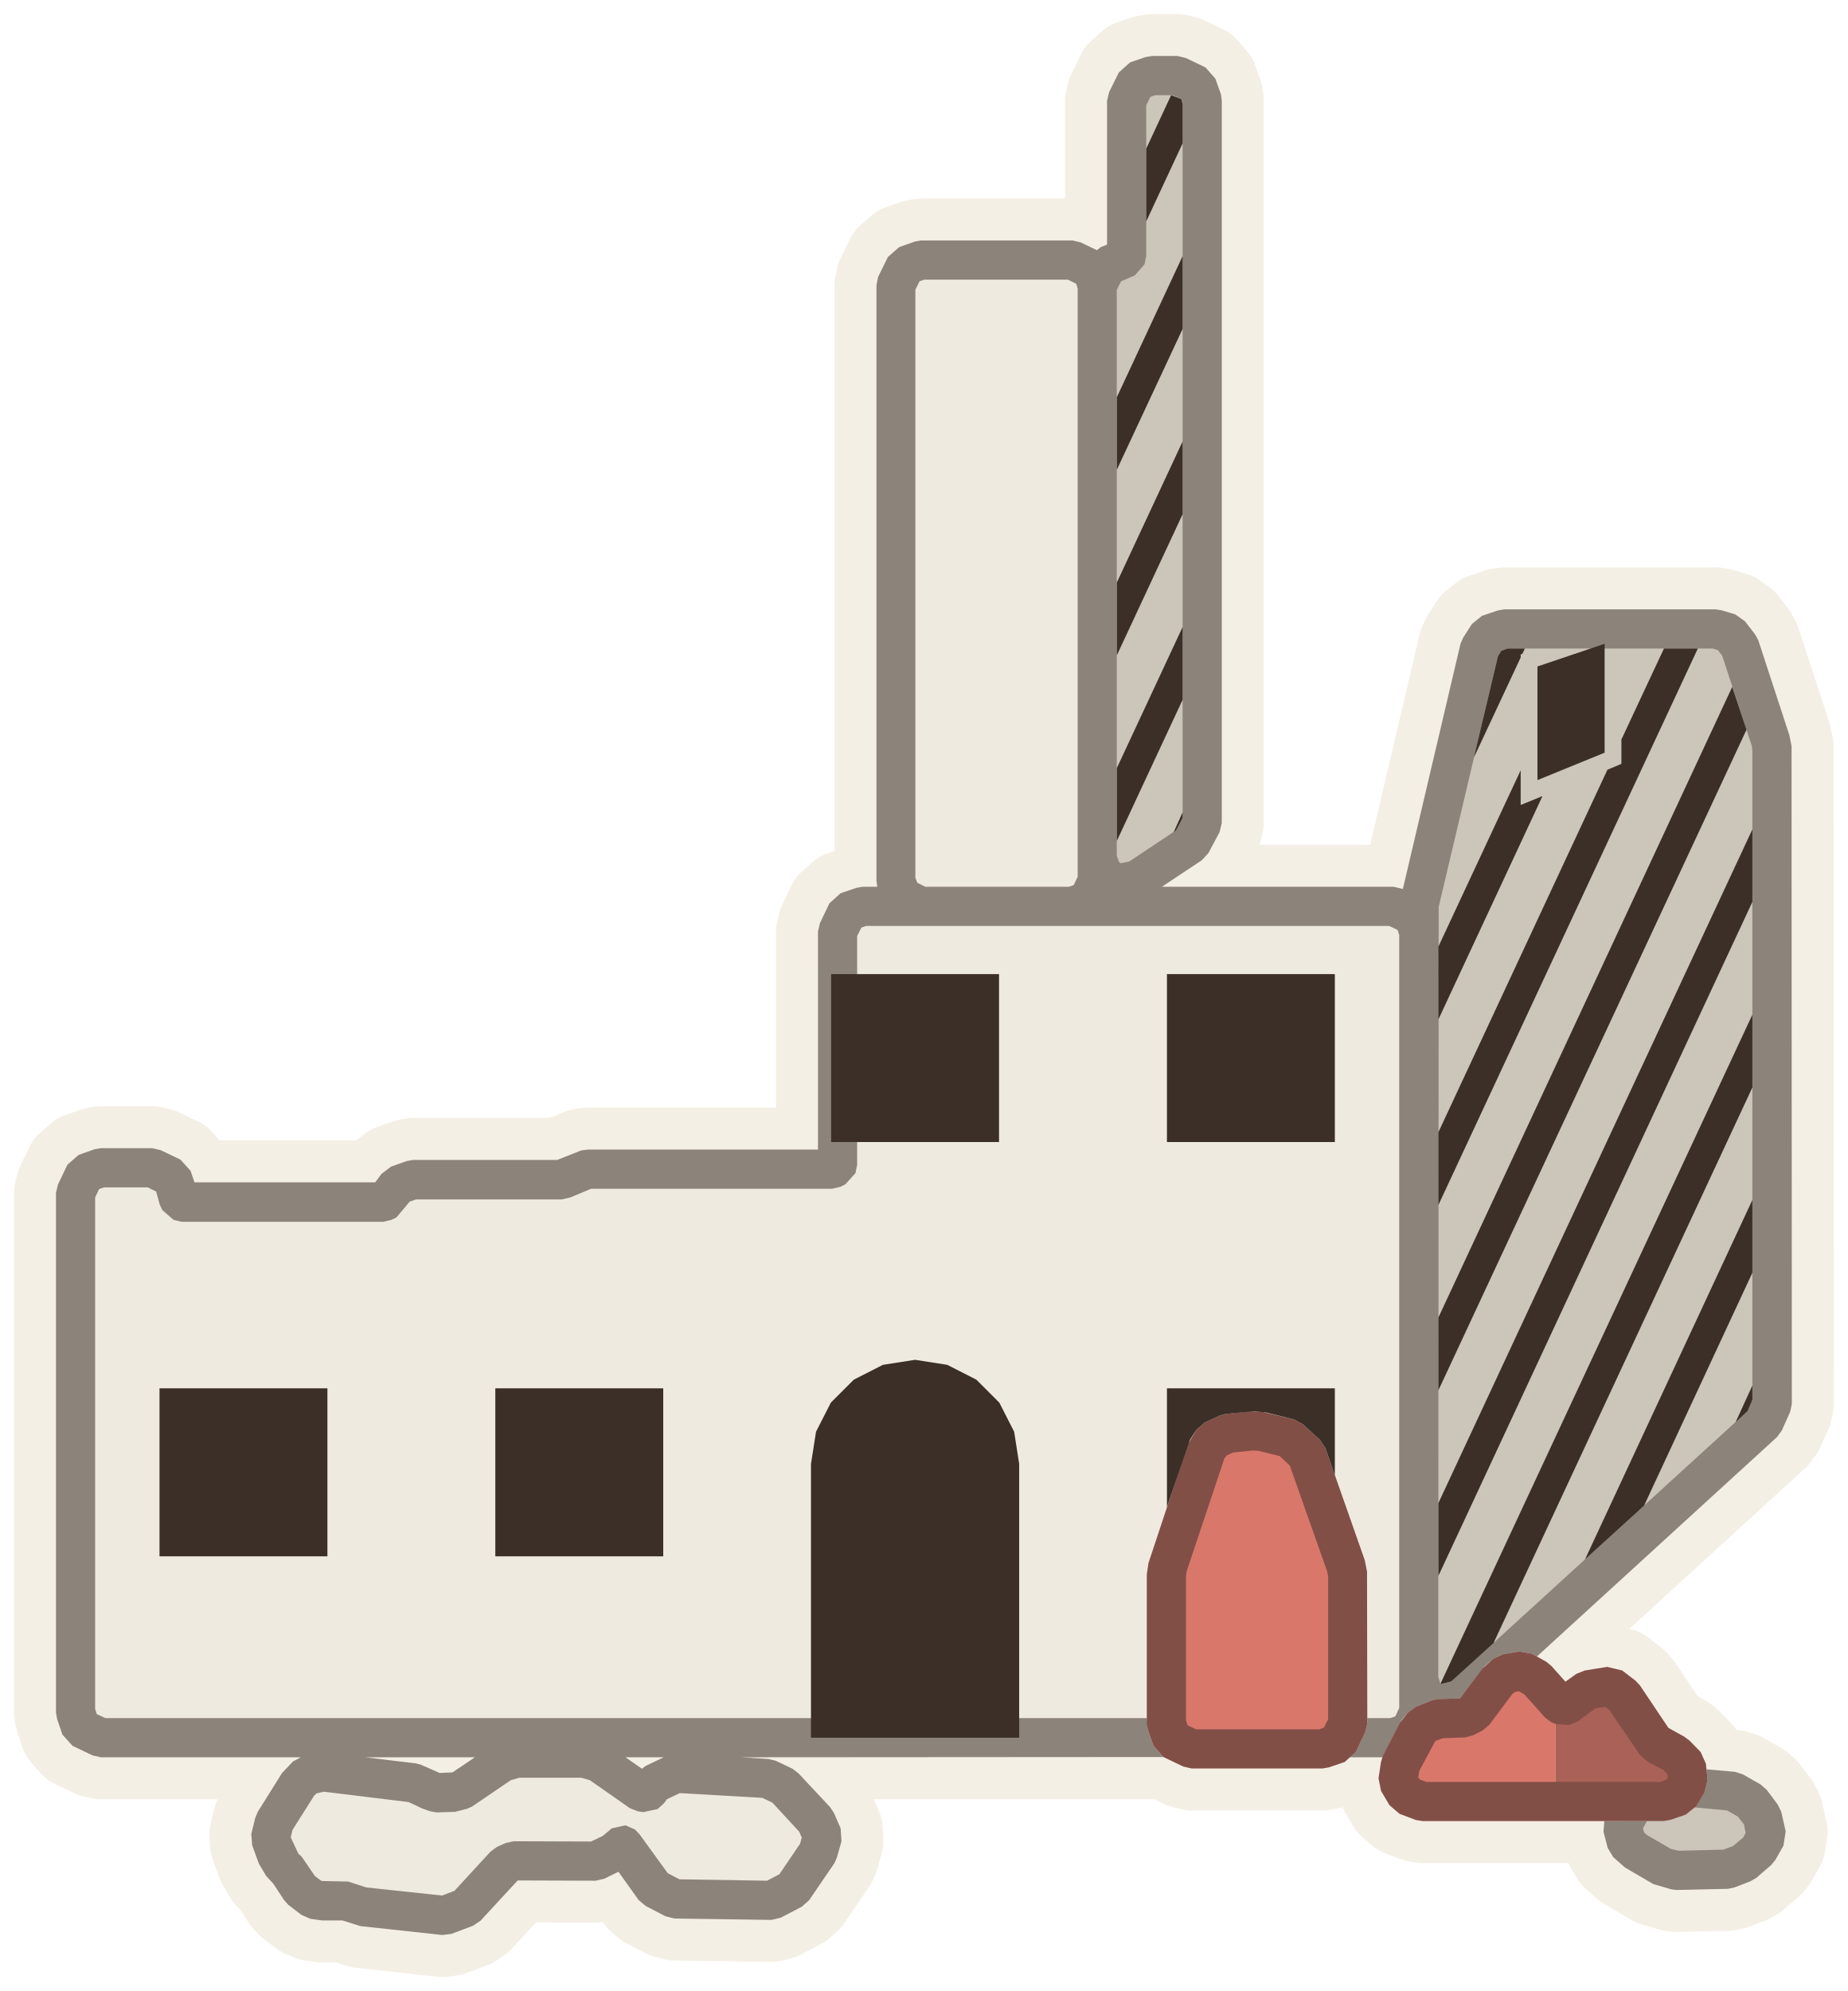
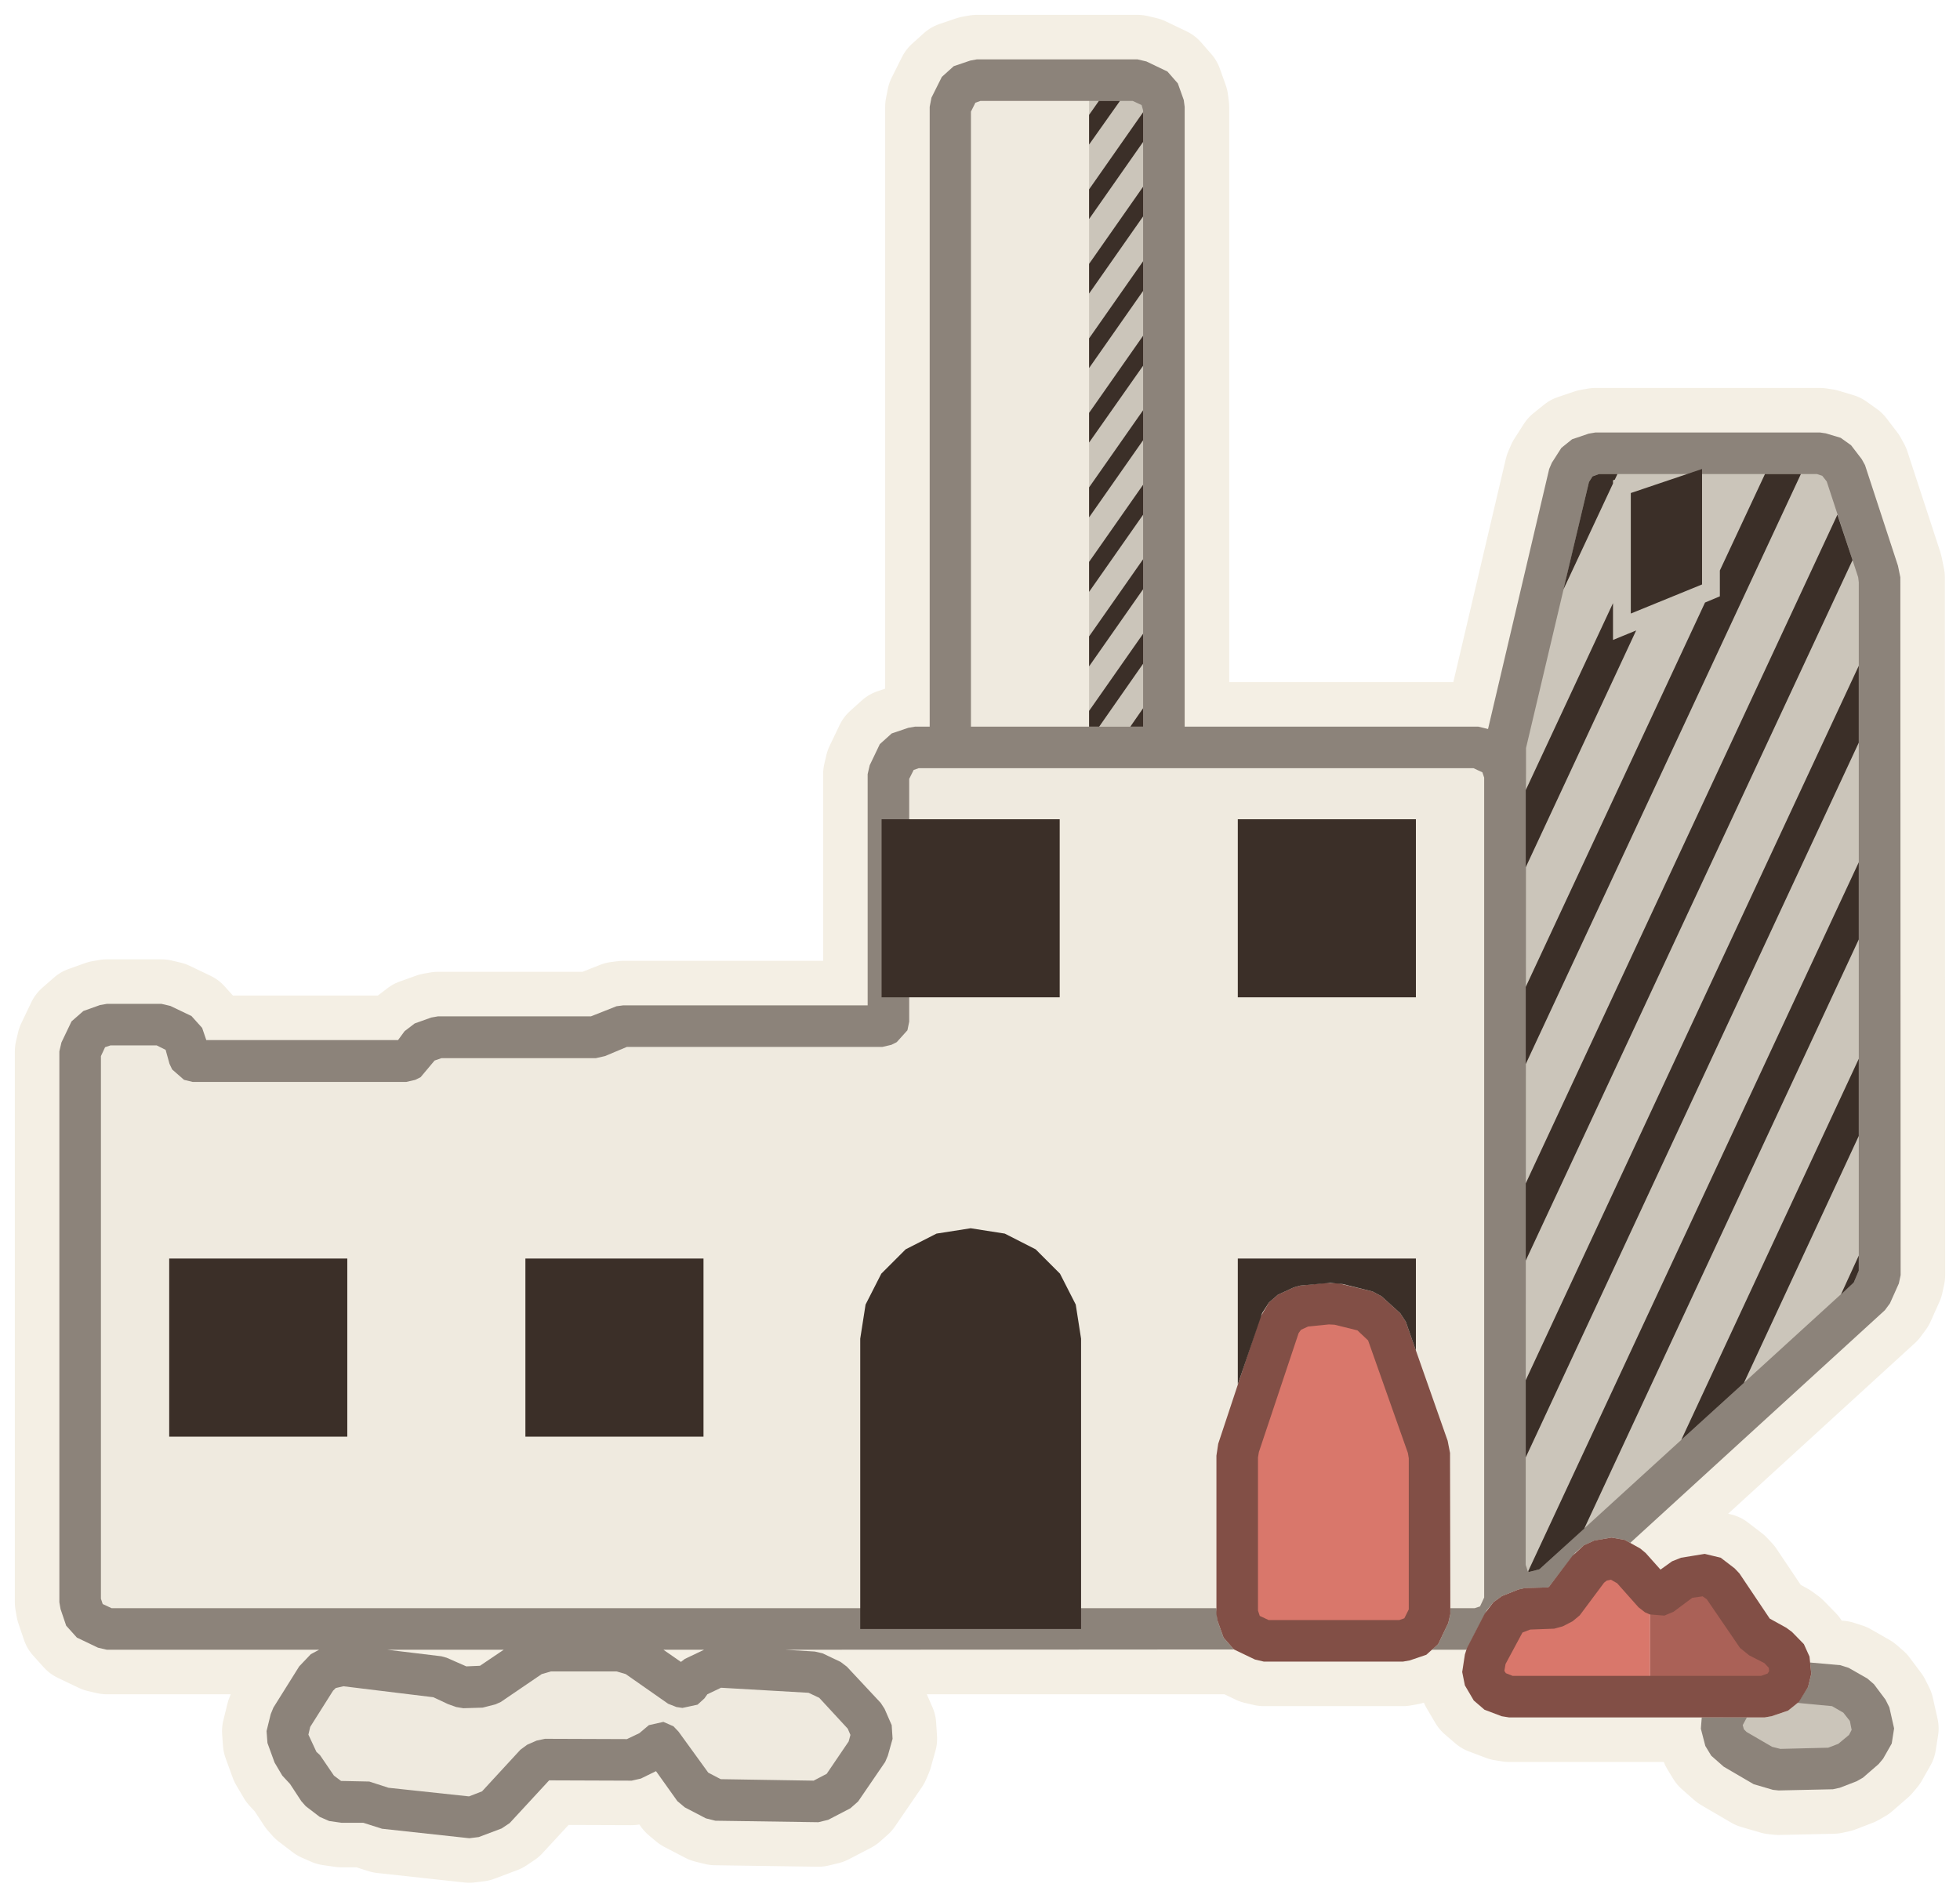
- <svg xmlns="http://www.w3.org/2000/svg" viewBox="-26.7 -62.08 66.03 71.13" data-palette="wall:#EFEADF;roof:#D9776B;wood:#C9A97C;earth:#94744F;water:#8FB0B8;flag:#4A3B32;ink:#3B2F28;halo:#F4EFE4">
-   <path data-role="sil" fill="#F4EFE4" stroke="#F4EFE4" stroke-width="3" stroke-linejoin="round" d="M-10.57 7.01L-9.8 6.72L-9.53 6.54L-8.2 5.1L-5.42 5.11L-5.11 5.04L-4.6 4.79L-3.88 5.8L-3.63 6.01L-2.92 6.38L-2.6 6.46L0.87 6.51L1.2 6.43L1.95 6.04L2.21 5.81L3.12 4.48L3.21 4.27L3.37 3.7L3.34 3.24L3.1 2.69L2.97 2.49L1.83 1.27L1.62 1.11L1.01 0.82L0.75 0.76L-0.24 0.7L14.89 0.7L15.58 1.03L15.88 1.1L20.56 1.1L20.79 1.06L21.35 0.87L21.53 0.7L22.7 0.7L22.65 0.86L22.56 1.45L22.65 1.9L22.95 2.41L23.31 2.72L23.89 2.94L24.14 2.98L30.63 2.98L30.6 3.36L30.75 3.94L30.95 4.27L31.37 4.64L32.38 5.23L33.03 5.42L33.22 5.44L35.05 5.4L35.28 5.35L35.85 5.13L36.06 5.01L36.59 4.55L36.74 4.37L37.03 3.86L37.11 3.35L36.95 2.64L36.82 2.38L36.43 1.86L36.21 1.67L35.58 1.31L35.3 1.22L34.28 1.13L34.26 0.93L34.07 0.51L33.67 0.1L33.48 -0.04L32.92 -0.35L31.9 -1.87L31.74 -2.04L31.27 -2.4L30.73 -2.53L29.93 -2.4L29.63 -2.28L29.24 -2L28.74 -2.56L28.56 -2.71L28.22 -2.9L36.8 -10.74L36.97 -10.97L37.27 -11.64L37.33 -11.92L37.32 -35.43L37.24 -35.82L36.13 -39.21L36.02 -39.41L35.66 -39.88L35.31 -40.13L34.81 -40.28L34.61 -40.31L27.05 -40.31L26.82 -40.27L26.26 -40.08L25.9 -39.79L25.58 -39.29L25.49 -39.08L23.43 -30.32L23.1 -30.4L14.82 -30.4L16.25 -31.35L16.48 -31.6L16.88 -32.35L16.96 -32.68L16.96 -58.48L16.93 -58.71L16.73 -59.27L16.38 -59.67L15.67 -60.01L15.37 -60.08L14.46 -60.08L14.23 -60.04L13.68 -59.85L13.28 -59.49L12.93 -58.78L12.86 -58.48L12.86 -53.34L12.63 -53.25L12.5 -53.14L11.92 -53.42L11.62 -53.49L6.21 -53.49L5.99 -53.45L5.43 -53.25L5.03 -52.9L4.68 -52.19L4.62 -51.89L4.62 -30.6L4.65 -30.4L4.13 -30.4L3.9 -30.36L3.34 -30.17L2.94 -29.81L2.6 -29.1L2.53 -28.8L2.53 -21.01L-5.7 -21.01L-5.93 -20.98L-6.79 -20.64L-11.94 -20.64L-12.17 -20.6L-12.73 -20.4L-13.07 -20.14L-13.29 -19.84L-19.75 -19.84L-19.89 -20.25L-20.25 -20.65L-20.96 -20.99L-21.26 -21.06L-23.1 -21.06L-23.33 -21.02L-23.89 -20.82L-24.29 -20.47L-24.63 -19.76L-24.7 -19.46L-24.7 -0.9L-24.66 -0.67L-24.47 -0.11L-24.11 0.29L-23.4 0.63L-23.1 0.7L-15.95 0.7L-16.23 0.85L-16.62 1.26L-17.49 2.65L-17.58 2.87L-17.72 3.44L-17.69 3.84L-17.45 4.5L-17.19 4.94L-16.93 5.22L-16.55 5.8L-16.4 5.97L-15.93 6.33L-15.61 6.47L-15.19 6.53L-14.46 6.53L-13.83 6.73L-10.89 7.05ZM-10.99 1.26L-11.65 0.97L-11.83 0.92L-13.65 0.7L-9.73 0.7L-10.57 1.25ZM-4.35 0.7L-2.98 0.7L-3.63 1.01L-3.76 1.11Z" />
-   <path data-role="wall" fill="#EFEADF" d="M12.52 -30.6L12.52 -51.89L12.32 -52.45L11.62 -52.79L6.21 -52.79L5.66 -52.59L5.32 -51.89L5.32 -30.6L5.38 -30.4L12.42 -30.4ZM14.32 -0.27L14.28 -0.5L14.29 -5.96L14.37 -6.35L15.82 -10.64L16.05 -11L16.35 -11.26L16.89 -11.51L17.11 -11.57L18.11 -11.66L18.54 -11.62L19.54 -11.37L19.84 -11.21L20.47 -10.64L20.66 -10.35L22.1 -6.22L22.16 -5.81L22.16 -0.5L22.09 -0.2L21.99 0L23.05 0L23.39 -0.63L23.61 -0.9L23.9 -1.11L24 -1.15L24 -28.8L23.81 -29.36L23.1 -29.7L4.13 -29.7L3.57 -29.51L3.23 -28.8L3.23 -20.46L3.21 -20.4L3.03 -20.31L-5.7 -20.31L-6.27 -20.11L-6.63 -19.93L-11.94 -19.93L-12.5 -19.74L-12.79 -19.33L-12.83 -19.22L-13.01 -19.14L-20.21 -19.14L-20.27 -19.16L-20.36 -19.34L-20.36 -19.46L-20.55 -20.02L-21.26 -20.36L-23.1 -20.36L-23.66 -20.16L-24 -19.46L-24 -0.9L-23.81 -0.34L-23.1 0L14.41 0ZM-10.05 6.07L-8.66 4.54L-8.34 4.4L-5.42 4.41L-4.71 4.07L-4.57 3.89L-4.46 3.83L-3.31 5.39L-2.59 5.76L0.88 5.81L1.63 5.42L2.54 4.09L2.69 3.52L2.46 2.97L1.32 1.74L0.71 1.46L-2.55 1.27L-3.33 1.64L-3.54 1.93L-3.6 1.97L-3.79 1.94L-5.31 0.89L-5.82 0.73L-8.25 0.73L-8.75 0.88L-10.22 1.88L-10.46 1.95L-11.1 1.97L-11.38 1.87L-11.46 1.81L-11.92 1.61L-15.16 1.22L-15.74 1.35L-16.03 1.64L-16.9 3.02L-17.03 3.6L-16.85 4.14L-16.59 4.59L-16.39 4.76L-15.97 5.42L-15.5 5.78L-15.2 5.83L-14.43 5.82L-13.76 6.04L-10.81 6.36Z" />
-   <path data-role="wall-shade" fill="#cbc5ba" d="M13.91 -30.63L15.86 -31.93L16.27 -32.68L16.27 -58.48L16.07 -59.04L15.37 -59.38L14.46 -59.38L13.9 -59.19L13.56 -58.48L13.56 -52.94L13.54 -52.87L12.99 -52.64L13.18 -52.12L13.21 -51.89L13.21 -30.51ZM25.45 -1.4L25.49 -1.43L26.37 -2.57L26.66 -2.82L27.01 -2.98L27.33 -3.04L36.33 -11.25L36.63 -11.92L36.63 -35.32L36.58 -35.6L35.46 -38.99L35.1 -39.46L34.61 -39.61L27.05 -39.61L26.49 -39.41L26.17 -38.92L24.07 -30.01L24.47 -29.59L24.66 -29.03L24.7 -28.8L24.7 -1.38ZM35.03 4.7L35.6 4.48L36.13 4.02L36.43 3.51L36.26 2.8L35.87 2.28L35.24 1.92L34.25 1.83L34.21 1.96L33.9 2.46L33.54 2.75L32.98 2.94L32.75 2.98L31.36 2.98L31.27 3.19L31.42 3.76L31.72 4.04L32.73 4.62L33.2 4.74Z" />
+ <svg xmlns="http://www.w3.org/2000/svg" viewBox="-26.7 -54.88 66.03 63.94" data-palette="wall:#EFEADF;roof:#D9776B;wood:#C9A97C;earth:#94744F;water:#8FB0B8;flag:#4A3B32;ink:#3B2F28;halo:#F4EFE4">
+   <path data-role="sil" fill="#F4EFE4" stroke="#F4EFE4" stroke-width="3" stroke-linejoin="round" d="M-10.57 7.01L-9.8 6.72L-9.53 6.54L-8.2 5.1L-5.42 5.11L-5.11 5.04L-4.6 4.79L-3.88 5.8L-3.63 6.01L-2.92 6.38L-2.6 6.46L0.87 6.51L1.2 6.43L1.95 6.04L2.21 5.81L3.12 4.48L3.21 4.27L3.37 3.7L3.34 3.24L3.1 2.69L2.97 2.49L1.83 1.27L1.62 1.11L1.01 0.82L0.75 0.76L-0.24 0.7L14.89 0.7L15.58 1.03L15.88 1.1L20.56 1.1L20.79 1.06L21.35 0.87L21.53 0.7L22.7 0.7L22.65 0.86L22.56 1.45L22.65 1.9L22.95 2.41L23.31 2.72L23.89 2.94L24.14 2.98L30.63 2.98L30.6 3.36L30.75 3.94L30.95 4.27L31.37 4.64L32.38 5.23L33.03 5.42L33.22 5.44L35.05 5.4L35.28 5.35L35.85 5.13L36.06 5.01L36.59 4.55L36.74 4.37L37.03 3.86L37.11 3.35L36.95 2.64L36.82 2.38L36.43 1.86L36.21 1.67L35.58 1.31L35.3 1.22L34.28 1.13L34.26 0.93L34.07 0.51L33.67 0.1L33.48 -0.04L32.92 -0.35L31.9 -1.87L31.74 -2.04L31.27 -2.4L30.73 -2.53L29.93 -2.4L29.63 -2.28L29.24 -2L28.74 -2.56L28.56 -2.71L28.22 -2.9L36.8 -10.74L36.97 -10.97L37.27 -11.64L37.33 -11.92L37.32 -35.43L37.24 -35.82L36.13 -39.21L36.02 -39.41L35.66 -39.88L35.31 -40.13L34.81 -40.28L34.61 -40.31L27.05 -40.31L26.82 -40.27L26.26 -40.08L25.9 -39.79L25.58 -39.29L25.49 -39.08L23.43 -30.32L23.1 -30.4L13.21 -30.4L13.21 -51.28L13.18 -51.51L12.98 -52.07L12.63 -52.47L11.92 -52.81L11.62 -52.88L6.21 -52.88L5.99 -52.84L5.43 -52.65L5.03 -52.29L4.68 -51.59L4.62 -51.28L4.62 -30.4L4.13 -30.4L3.9 -30.36L3.34 -30.17L2.94 -29.81L2.6 -29.1L2.53 -28.8L2.53 -21.01L-5.7 -21.01L-5.93 -20.98L-6.79 -20.64L-11.94 -20.64L-12.17 -20.6L-12.73 -20.4L-13.07 -20.14L-13.29 -19.84L-19.75 -19.84L-19.89 -20.25L-20.25 -20.65L-20.96 -20.99L-21.26 -21.06L-23.1 -21.06L-23.33 -21.02L-23.89 -20.82L-24.29 -20.47L-24.63 -19.76L-24.7 -19.46L-24.7 -0.9L-24.66 -0.67L-24.47 -0.11L-24.11 0.29L-23.4 0.63L-23.1 0.7L-15.95 0.7L-16.23 0.85L-16.62 1.26L-17.49 2.65L-17.58 2.87L-17.72 3.44L-17.69 3.84L-17.45 4.5L-17.19 4.94L-16.93 5.22L-16.55 5.8L-16.4 5.97L-15.93 6.33L-15.61 6.47L-15.19 6.53L-14.46 6.53L-13.83 6.73L-10.89 7.05ZM-10.99 1.26L-11.65 0.97L-11.83 0.92L-13.65 0.7L-9.73 0.7L-10.57 1.25ZM-4.35 0.7L-2.98 0.7L-3.63 1.01L-3.76 1.11Z" />
+   <path data-role="wall" fill="#EFEADF" d="M9.99 -52.18L6.21 -52.18L5.66 -51.99L5.32 -51.28L5.32 -30.4L9.99 -30.4ZM14.32 -0.27L14.28 -0.5L14.29 -5.96L14.37 -6.35L15.82 -10.64L16.05 -11L16.35 -11.26L16.89 -11.51L17.11 -11.57L18.11 -11.66L18.54 -11.62L19.54 -11.37L19.84 -11.21L20.47 -10.64L20.66 -10.35L22.1 -6.22L22.16 -5.81L22.16 -0.5L22.09 -0.2L21.99 0L23.05 0L23.39 -0.63L23.61 -0.9L23.9 -1.11L24 -1.15L24 -28.8L23.81 -29.36L23.1 -29.7L4.13 -29.7L3.57 -29.51L3.23 -28.8L3.23 -20.46L3.21 -20.4L3.03 -20.31L-5.7 -20.31L-6.27 -20.11L-6.63 -19.93L-11.94 -19.93L-12.5 -19.74L-12.79 -19.33L-12.83 -19.22L-13.01 -19.14L-20.21 -19.14L-20.27 -19.16L-20.36 -19.34L-20.36 -19.46L-20.55 -20.02L-21.26 -20.36L-23.1 -20.36L-23.66 -20.16L-24 -19.46L-24 -0.9L-23.81 -0.34L-23.1 0L14.41 0ZM-10.05 6.07L-8.66 4.54L-8.34 4.4L-5.42 4.41L-4.71 4.07L-4.57 3.89L-4.46 3.83L-3.31 5.39L-2.59 5.76L0.88 5.81L1.63 5.42L2.54 4.09L2.69 3.52L2.46 2.97L1.32 1.74L0.71 1.46L-2.55 1.27L-3.33 1.64L-3.54 1.93L-3.6 1.97L-3.79 1.94L-5.31 0.89L-5.82 0.73L-8.25 0.73L-8.75 0.88L-10.22 1.88L-10.46 1.95L-11.1 1.97L-11.38 1.87L-11.46 1.81L-11.92 1.61L-15.16 1.22L-15.74 1.35L-16.03 1.64L-16.9 3.02L-17.03 3.6L-16.85 4.14L-16.59 4.59L-16.39 4.76L-15.97 5.42L-15.5 5.78L-15.2 5.83L-14.43 5.82L-13.76 6.04L-10.81 6.36Z" />
+   <path data-role="wall-shade" fill="#cbc5ba" d="M12.52 -51.28L12.32 -51.84L11.62 -52.18L9.99 -52.18L9.99 -30.4L12.52 -30.4ZM25.45 -1.4L25.49 -1.43L26.37 -2.57L26.66 -2.82L27.01 -2.98L27.33 -3.04L36.33 -11.25L36.63 -11.92L36.63 -35.32L36.58 -35.6L35.46 -38.99L35.1 -39.46L34.61 -39.61L27.05 -39.61L26.49 -39.41L26.17 -38.92L24.07 -30.01L24.47 -29.59L24.66 -29.03L24.7 -28.8L24.7 -1.38ZM35.03 4.7L35.6 4.48L36.13 4.02L36.43 3.51L36.26 2.8L35.87 2.28L35.24 1.92L34.25 1.83L34.21 1.96L33.9 2.46L33.54 2.75L32.98 2.94L32.75 2.98L31.36 2.98L31.27 3.19L31.42 3.76L31.72 4.04L32.73 4.62L33.2 4.74Z" />
  <path data-role="roof" fill="#D9776B" d="M21.12 0.21L21.46 -0.5L21.46 -5.81L21.41 -6.11L20 -10.12L19.37 -10.69L18.37 -10.94L18.06 -10.97L17.18 -10.88L16.64 -10.63L16.42 -10.27L15.03 -6.13L14.98 -5.84L14.98 -0.5L15.18 0.06L15.88 0.4L20.56 0.4ZM28.89 -1.34L28.22 -2.1L27.7 -2.39L27.12 -2.29L26.83 -2.04L25.96 -0.88L25.63 -0.71L24.71 -0.68L24.15 -0.46L23.94 -0.19L23.34 0.96L23.25 1.55L23.55 2.06L24.14 2.28L28.89 2.28Z" />
  <path data-role="roof-shade" fill="#aa6157" d="M33.31 2.09L33.62 1.59L33.56 1L33.16 0.58L32.55 0.27L32.38 0.12L31.32 -1.48L30.84 -1.84L30.04 -1.71L29.27 -1.15L29.18 -1.12L29.02 -1.2L28.89 -1.34L28.89 2.28L32.75 2.28Z" />
-   <path data-role="wall-line" fill="#8c837a" d="M13.29 -31.28L13.21 -31.5L13.21 -51.73L13.36 -52.03L13.85 -52.24L14.2 -52.64L14.26 -52.94L14.26 -58.32L14.41 -58.62L14.58 -58.68L15.21 -58.68L15.51 -58.54L15.56 -58.36L15.56 -32.86L15.33 -32.42L13.65 -31.3L13.35 -31.24ZM24.77 -1.94L24.7 -2.16L24.71 -29.68L26.83 -38.64L26.95 -38.83L27.17 -38.91L34.51 -38.91L34.69 -38.85L34.84 -38.66L35.9 -35.43L35.92 -35.26L35.92 -12.07L35.75 -11.67L25.16 -2.01L24.81 -1.92ZM35.05 5.4L35.28 5.35L35.85 5.13L36.06 5.01L36.59 4.55L36.74 4.37L37.03 3.86L37.11 3.35L36.95 2.64L36.82 2.38L36.43 1.86L36.21 1.67L35.58 1.31L35.3 1.22L34.28 1.13L34.32 1.51L34.21 1.96L33.86 2.49L35.02 2.6L35.4 2.82L35.62 3.1L35.68 3.4L35.59 3.57L35.23 3.87L34.89 4L33.28 4.04L33 3.97L32.14 3.47L32.05 3.38L32.01 3.24L32.15 2.98L30.63 2.98L30.6 3.36L30.75 3.94L30.95 4.27L31.37 4.64L32.38 5.23L33.03 5.42L33.22 5.44ZM-13.61 5.35L-14.26 5.14L-15.21 5.12L-15.45 4.94L-15.92 4.25L-16.04 4.14L-16.31 3.56L-16.25 3.3L-15.48 2.08L-15.39 1.99L-15.13 1.93L-12.1 2.3L-11.61 2.53L-11.33 2.63L-11.09 2.67L-10.44 2.65L-10.01 2.54L-9.83 2.46L-8.45 1.52L-8.14 1.43L-5.93 1.43L-5.62 1.52L-4.19 2.52L-3.91 2.63L-3.71 2.66L-3.2 2.55L-2.97 2.34L-2.87 2.2L-2.41 1.98L0.54 2.15L0.9 2.32L1.86 3.36L1.95 3.57L1.89 3.79L1.15 4.88L0.71 5.11L-2.42 5.06L-2.84 4.84L-3.84 3.46L-4.01 3.28L-4.35 3.13L-4.84 3.24L-5.16 3.51L-5.58 3.71L-8.34 3.7L-8.62 3.76L-8.94 3.9L-9.17 4.07L-10.46 5.47L-10.9 5.64ZM-10.53 1.24L-10.99 1.26L-11.65 0.97L-11.83 0.92L-13.65 0.7L-9.73 0.7ZM-3.63 1.01L-3.76 1.11L-4.35 0.7L-2.98 0.7ZM25.49 -1.43L26.37 -2.57L26.66 -2.82L27.01 -2.98L27.59 -3.08L28.04 -3L28.22 -2.9L36.8 -10.74L36.97 -10.97L37.27 -11.64L37.33 -11.92L37.32 -35.43L37.24 -35.82L36.13 -39.21L36.02 -39.41L35.66 -39.88L35.31 -40.13L34.81 -40.28L34.61 -40.31L27.05 -40.31L26.82 -40.27L26.26 -40.08L25.9 -39.79L25.58 -39.29L25.49 -39.08L23.43 -30.32L23.1 -30.4L14.82 -30.4L16.25 -31.35L16.48 -31.6L16.88 -32.35L16.96 -32.68L16.96 -58.48L16.93 -58.71L16.73 -59.27L16.38 -59.67L15.67 -60.01L15.37 -60.08L14.46 -60.08L14.23 -60.04L13.68 -59.85L13.28 -59.49L12.93 -58.78L12.86 -58.48L12.86 -53.34L12.63 -53.25L12.5 -53.14L11.92 -53.42L11.62 -53.49L6.21 -53.49L5.99 -53.45L5.43 -53.25L5.03 -52.9L4.68 -52.19L4.62 -51.89L4.62 -30.6L4.65 -30.4L6.37 -30.4L6.08 -30.54L6.01 -30.72L6.01 -51.73L6.16 -52.03L6.33 -52.09L11.46 -52.09L11.76 -51.94L11.81 -51.77L11.81 -30.76L11.67 -30.46L11.5 -30.4L4.13 -30.4L3.9 -30.36L3.34 -30.17L2.94 -29.81L2.6 -29.1L2.53 -28.8L2.53 -21.01L-5.7 -21.01L-5.93 -20.98L-6.79 -20.64L-11.94 -20.64L-12.17 -20.6L-12.73 -20.4L-13.07 -20.14L-13.29 -19.84L-19.75 -19.84L-19.89 -20.25L-20.25 -20.65L-20.96 -20.99L-21.26 -21.06L-23.1 -21.06L-23.33 -21.02L-23.89 -20.82L-24.29 -20.47L-24.63 -19.76L-24.7 -19.46L-24.7 -0.9L-24.66 -0.67L-24.47 -0.11L-24.11 0.29L-23.4 0.63L-23.1 0.7L-15.95 0.7L-16.23 0.85L-16.62 1.26L-17.49 2.65L-17.58 2.87L-17.72 3.44L-17.69 3.84L-17.45 4.5L-17.19 4.94L-16.93 5.22L-16.55 5.8L-16.4 5.97L-15.93 6.33L-15.61 6.47L-15.19 6.53L-14.46 6.53L-13.83 6.73L-10.89 7.05L-10.57 7.01L-9.8 6.72L-9.53 6.54L-8.2 5.1L-5.42 5.11L-5.11 5.04L-4.6 4.79L-3.88 5.8L-3.63 6.01L-2.92 6.38L-2.6 6.46L0.87 6.51L1.2 6.43L1.95 6.04L2.21 5.81L3.12 4.48L3.21 4.27L3.37 3.7L3.34 3.24L3.1 2.69L2.97 2.49L1.83 1.27L1.62 1.11L1.01 0.82L0.75 0.76L-0.24 0.7L14.87 0.69L14.52 0.29L14.32 -0.27L14.28 -0.7L-22.94 -0.7L-23.24 -0.84L-23.3 -1.02L-23.3 -19.3L-23.16 -19.6L-22.98 -19.66L-21.42 -19.66L-21.12 -19.51L-20.99 -19.04L-20.9 -18.85L-20.5 -18.5L-20.21 -18.43L-13.01 -18.43L-12.71 -18.5L-12.53 -18.59L-12.06 -19.15L-11.83 -19.23L-6.63 -19.23L-6.32 -19.3L-5.58 -19.61L3.03 -19.61L3.33 -19.68L3.51 -19.77L3.87 -20.17L3.93 -20.46L3.93 -28.64L4.08 -28.94L4.25 -29L22.94 -29L23.24 -28.86L23.3 -28.68L23.3 -1.06L23.16 -0.76L22.98 -0.7L22.16 -0.7L22.16 -0.5L22.09 -0.2L21.75 0.51L21.53 0.7L22.7 0.7L23.39 -0.63L23.61 -0.9L23.9 -1.11L24.45 -1.33L24.7 -1.38L25.45 -1.4Z" />
+   <path data-role="wall-line" fill="#8c837a" d="M6.01 -51.12L6.16 -51.42L6.33 -51.48L11.46 -51.48L11.76 -51.34L11.81 -51.16L11.81 -30.4L6.01 -30.4ZM24.77 -1.94L24.7 -2.16L24.71 -29.68L26.83 -38.64L26.95 -38.83L27.17 -38.91L34.51 -38.91L34.69 -38.85L34.84 -38.66L35.9 -35.43L35.92 -35.26L35.92 -12.07L35.75 -11.67L25.16 -2.01L24.81 -1.92ZM35.05 5.4L35.28 5.35L35.85 5.13L36.06 5.01L36.59 4.55L36.74 4.37L37.03 3.86L37.11 3.35L36.95 2.64L36.82 2.38L36.43 1.86L36.21 1.67L35.58 1.31L35.3 1.22L34.28 1.13L34.32 1.51L34.21 1.96L33.86 2.49L35.02 2.6L35.4 2.82L35.62 3.1L35.68 3.4L35.59 3.57L35.23 3.87L34.89 4L33.28 4.04L33 3.97L32.14 3.47L32.05 3.38L32.01 3.24L32.15 2.98L30.63 2.98L30.6 3.36L30.75 3.94L30.95 4.27L31.37 4.64L32.38 5.23L33.03 5.42L33.22 5.44ZM-13.61 5.35L-14.26 5.14L-15.21 5.12L-15.45 4.94L-15.92 4.25L-16.04 4.14L-16.31 3.56L-16.25 3.3L-15.48 2.08L-15.39 1.99L-15.13 1.93L-12.1 2.3L-11.61 2.53L-11.33 2.63L-11.09 2.67L-10.44 2.65L-10.01 2.54L-9.83 2.46L-8.45 1.52L-8.14 1.43L-5.93 1.43L-5.62 1.52L-4.19 2.52L-3.91 2.63L-3.71 2.66L-3.2 2.55L-2.97 2.34L-2.87 2.2L-2.41 1.98L0.54 2.15L0.9 2.32L1.86 3.36L1.95 3.57L1.89 3.79L1.15 4.88L0.71 5.11L-2.42 5.06L-2.84 4.84L-3.84 3.46L-4.01 3.28L-4.35 3.13L-4.84 3.24L-5.16 3.51L-5.58 3.71L-8.34 3.7L-8.62 3.76L-8.94 3.9L-9.17 4.07L-10.46 5.47L-10.9 5.64ZM-10.53 1.24L-10.99 1.26L-11.65 0.97L-11.83 0.92L-13.65 0.7L-9.73 0.7ZM-3.63 1.01L-3.76 1.11L-4.35 0.7L-2.98 0.7ZM25.49 -1.43L26.37 -2.57L26.66 -2.82L27.01 -2.98L27.59 -3.08L28.04 -3L28.22 -2.9L36.8 -10.74L36.97 -10.97L37.27 -11.64L37.33 -11.92L37.32 -35.43L37.24 -35.82L36.13 -39.21L36.02 -39.41L35.66 -39.88L35.31 -40.13L34.81 -40.28L34.61 -40.31L27.05 -40.31L26.82 -40.27L26.26 -40.08L25.9 -39.79L25.58 -39.29L25.49 -39.08L23.43 -30.32L23.1 -30.4L13.21 -30.4L13.21 -51.28L13.18 -51.51L12.98 -52.07L12.63 -52.47L11.92 -52.81L11.62 -52.88L6.21 -52.88L5.99 -52.84L5.43 -52.65L5.03 -52.29L4.68 -51.59L4.62 -51.28L4.62 -30.4L4.13 -30.4L3.9 -30.36L3.34 -30.17L2.94 -29.81L2.6 -29.1L2.53 -28.8L2.53 -21.01L-5.7 -21.01L-5.93 -20.98L-6.79 -20.64L-11.94 -20.64L-12.17 -20.6L-12.73 -20.4L-13.07 -20.14L-13.29 -19.84L-19.75 -19.84L-19.89 -20.25L-20.25 -20.65L-20.96 -20.99L-21.26 -21.06L-23.1 -21.06L-23.33 -21.02L-23.89 -20.82L-24.29 -20.47L-24.63 -19.76L-24.7 -19.46L-24.7 -0.9L-24.66 -0.67L-24.47 -0.11L-24.11 0.29L-23.4 0.63L-23.1 0.7L-15.95 0.7L-16.23 0.85L-16.62 1.26L-17.49 2.65L-17.58 2.87L-17.72 3.44L-17.69 3.84L-17.45 4.5L-17.19 4.94L-16.93 5.22L-16.55 5.8L-16.4 5.97L-15.93 6.33L-15.61 6.47L-15.19 6.53L-14.46 6.53L-13.83 6.73L-10.89 7.05L-10.57 7.01L-9.8 6.72L-9.53 6.54L-8.2 5.1L-5.42 5.11L-5.11 5.04L-4.6 4.79L-3.88 5.8L-3.63 6.01L-2.92 6.38L-2.6 6.46L0.87 6.51L1.2 6.43L1.95 6.04L2.21 5.81L3.12 4.48L3.21 4.27L3.37 3.7L3.34 3.24L3.1 2.69L2.97 2.49L1.83 1.27L1.62 1.11L1.01 0.82L0.75 0.76L-0.24 0.7L14.87 0.69L14.52 0.29L14.32 -0.27L14.28 -0.7L-22.94 -0.7L-23.24 -0.84L-23.3 -1.02L-23.3 -19.3L-23.16 -19.6L-22.98 -19.66L-21.42 -19.66L-21.12 -19.51L-20.99 -19.04L-20.9 -18.85L-20.5 -18.5L-20.21 -18.43L-13.01 -18.43L-12.71 -18.5L-12.53 -18.59L-12.06 -19.15L-11.83 -19.23L-6.63 -19.23L-6.32 -19.3L-5.58 -19.61L3.03 -19.61L3.33 -19.68L3.51 -19.77L3.87 -20.17L3.93 -20.46L3.93 -28.64L4.08 -28.94L4.25 -29L22.94 -29L23.24 -28.86L23.3 -28.68L23.3 -1.06L23.16 -0.76L22.98 -0.7L22.16 -0.7L22.16 -0.5L22.09 -0.2L21.75 0.51L21.53 0.7L22.7 0.7L23.39 -0.63L23.61 -0.9L23.9 -1.11L24.45 -1.33L24.7 -1.38L25.45 -1.4Z" />
  <path data-role="roof-line" fill="#824f46" d="M20.79 1.06L21.35 0.87L21.75 0.51L22.09 -0.2L22.16 -0.5L22.15 -5.93L22.07 -6.34L20.66 -10.35L20.47 -10.64L19.84 -11.21L19.54 -11.37L18.42 -11.64L17.99 -11.66L17.11 -11.57L16.89 -11.51L16.35 -11.26L16.05 -11L15.75 -10.49L14.34 -6.24L14.28 -5.84L14.28 -0.5L14.32 -0.27L14.52 0.29L14.87 0.69L15.58 1.03L15.88 1.1L20.56 1.1ZM16.04 -0.3L15.74 -0.44L15.68 -0.62L15.68 -5.78L15.71 -5.96L17.05 -9.97L17.13 -10.08L17.37 -10.19L18.07 -10.26L18.26 -10.25L19.03 -10.06L19.39 -9.72L20.73 -5.93L20.76 -5.75L20.76 -0.66L20.61 -0.36L20.44 -0.3ZM32.98 2.94L33.54 2.75L33.9 2.46L34.21 1.96L34.32 1.51L34.26 0.93L34.07 0.51L33.67 0.1L33.48 -0.04L32.92 -0.35L31.9 -1.87L31.74 -2.04L31.27 -2.4L30.73 -2.53L29.93 -2.4L29.63 -2.28L29.24 -2L28.74 -2.56L28.56 -2.71L28.04 -3L27.59 -3.08L27.01 -2.98L26.66 -2.82L26.27 -2.46L25.49 -1.43L25.45 -1.4L24.68 -1.38L24.45 -1.33L23.9 -1.11L23.61 -0.9L23.32 -0.52L22.72 0.64L22.65 0.86L22.56 1.45L22.65 1.9L22.95 2.41L23.31 2.72L23.89 2.94L24.14 2.98L32.75 2.98ZM24.26 1.58L24.03 1.49L23.98 1.41L24.02 1.18L24.59 0.12L24.85 0.02L25.66 -0.01L25.95 -0.09L26.28 -0.26L26.52 -0.46L27.34 -1.56L27.43 -1.63L27.57 -1.66L27.78 -1.54L28.5 -0.73L28.72 -0.56L28.88 -0.49L29.37 -0.45L29.68 -0.58L30.31 -1.05L30.66 -1.1L30.8 -1L31.92 0.64L32.23 0.89L32.74 1.15L32.89 1.31L32.9 1.42L32.85 1.5L32.63 1.58Z" />
-   <path data-role="ink" fill="#3B2F28" d="M15.56 -56.96L15.56 -58.36L15.51 -58.54L15.15 -58.68L14.26 -56.77L14.26 -54.17ZM15.56 -50.33L15.56 -52.93L13.21 -47.89L13.21 -45.3ZM15.56 -43.71L15.56 -46.31L13.21 -41.27L13.21 -38.67ZM15.56 -37.08L15.56 -39.68L13.21 -34.64L13.21 -32.04ZM30.64 -35.19L30.64 -39.08L28.24 -38.27L28.24 -34.21ZM27.64 -38.59L27.64 -38.7L27.7 -38.72L27.79 -38.91L27.17 -38.91L26.95 -38.83L26.83 -38.64L25.97 -35.02ZM33.97 -38.91L32.76 -38.91L31.24 -35.66L31.24 -34.79L30.74 -34.58L24.7 -21.63L24.7 -19.03ZM35.71 -36.01L35.2 -37.54L24.7 -15.01L24.7 -12.41ZM28.42 -33.64L27.64 -33.32L27.64 -34.56L24.7 -28.26L24.7 -25.66ZM15.33 -32.42L15.56 -32.86L15.56 -33.06L15.24 -32.35ZM35.92 -29.86L35.92 -32.45L24.7 -8.38L24.7 -5.78ZM9 -27.28L3 -27.28L3 -21.28L9 -21.28ZM21 -27.28L15 -27.28L15 -21.28L21 -21.28ZM25.16 -2.01L26.67 -3.38L35.92 -23.23L35.92 -25.83L24.78 -1.94L24.81 -1.92ZM32.05 -8.29L35.92 -16.61L35.92 -19.21L29.94 -6.37ZM9.72 -9.78L9.54 -10.93L9.01 -11.97L8.19 -12.79L7.15 -13.32L6 -13.5L4.85 -13.32L3.81 -12.79L2.99 -11.97L2.46 -10.93L2.28 -9.78L2.28 0L9.72 0ZM35.75 -11.67L35.92 -12.07L35.92 -12.58L35.32 -11.27ZM-15 -12.48L-21 -12.48L-21 -6.48L-15 -6.48ZM-3 -12.48L-9 -12.48L-9 -6.48L-3 -6.48ZM15 -8.24L15.82 -10.64L16.05 -11L16.35 -11.26L16.89 -11.51L17.11 -11.57L18.11 -11.66L18.54 -11.62L19.54 -11.37L19.84 -11.21L20.47 -10.64L20.66 -10.35L21 -9.38L21 -12.48L15 -12.48Z" />
+   <path data-role="ink" fill="#3B2F28" d="M11.03 -51.48L10.32 -51.48L9.99 -51.01L9.99 -50.01ZM11.81 -50.1L11.81 -51.1L9.99 -48.5L9.99 -47.5ZM11.81 -47.59L11.81 -48.59L9.99 -45.99L9.99 -44.99ZM11.81 -45.08L11.81 -46.08L9.99 -43.48L9.99 -42.48ZM11.81 -42.56L11.81 -43.57L9.99 -40.97L9.99 -39.97ZM11.81 -40.05L11.81 -41.06L9.99 -38.46L9.99 -37.45ZM30.64 -35.19L30.64 -39.08L28.24 -38.27L28.24 -34.21ZM27.64 -38.59L27.64 -38.7L27.7 -38.72L27.79 -38.91L27.17 -38.91L26.95 -38.83L26.83 -38.64L25.97 -35.02ZM33.97 -38.91L32.76 -38.91L31.24 -35.66L31.24 -34.79L30.74 -34.58L24.7 -21.63L24.7 -19.03ZM11.81 -37.54L11.81 -38.55L9.99 -35.95L9.99 -34.94ZM35.71 -36.01L35.2 -37.54L24.7 -15.01L24.7 -12.41ZM11.81 -35.03L11.81 -36.04L9.99 -33.44L9.99 -32.43ZM28.42 -33.64L27.64 -33.32L27.64 -34.56L24.7 -28.26L24.7 -25.66ZM11.81 -32.52L11.81 -33.53L9.99 -30.93L9.99 -30.4L10.33 -30.4ZM35.92 -29.86L35.92 -32.45L24.7 -8.38L24.7 -5.78ZM11.81 -31.02L11.38 -30.4L11.81 -30.4ZM9 -27.28L3 -27.28L3 -21.28L9 -21.28ZM21 -27.28L15 -27.28L15 -21.28L21 -21.28ZM25.16 -2.01L26.67 -3.38L35.92 -23.23L35.92 -25.83L24.78 -1.94L24.81 -1.92ZM32.05 -8.29L35.92 -16.61L35.92 -19.21L29.94 -6.37ZM9.72 -9.78L9.54 -10.93L9.01 -11.97L8.19 -12.79L7.15 -13.32L6 -13.5L4.85 -13.32L3.81 -12.79L2.99 -11.97L2.46 -10.93L2.28 -9.78L2.28 0L9.72 0ZM35.75 -11.67L35.92 -12.07L35.92 -12.58L35.32 -11.27ZM-15 -12.48L-21 -12.48L-21 -6.48L-15 -6.48ZM-3 -12.48L-9 -12.48L-9 -6.48L-3 -6.48ZM15 -8.24L15.82 -10.64L16.05 -11L16.35 -11.26L16.89 -11.51L17.11 -11.57L18.11 -11.66L18.54 -11.62L19.54 -11.37L19.84 -11.21L20.47 -10.64L20.66 -10.35L21 -9.38L21 -12.48L15 -12.48Z" />
</svg>
